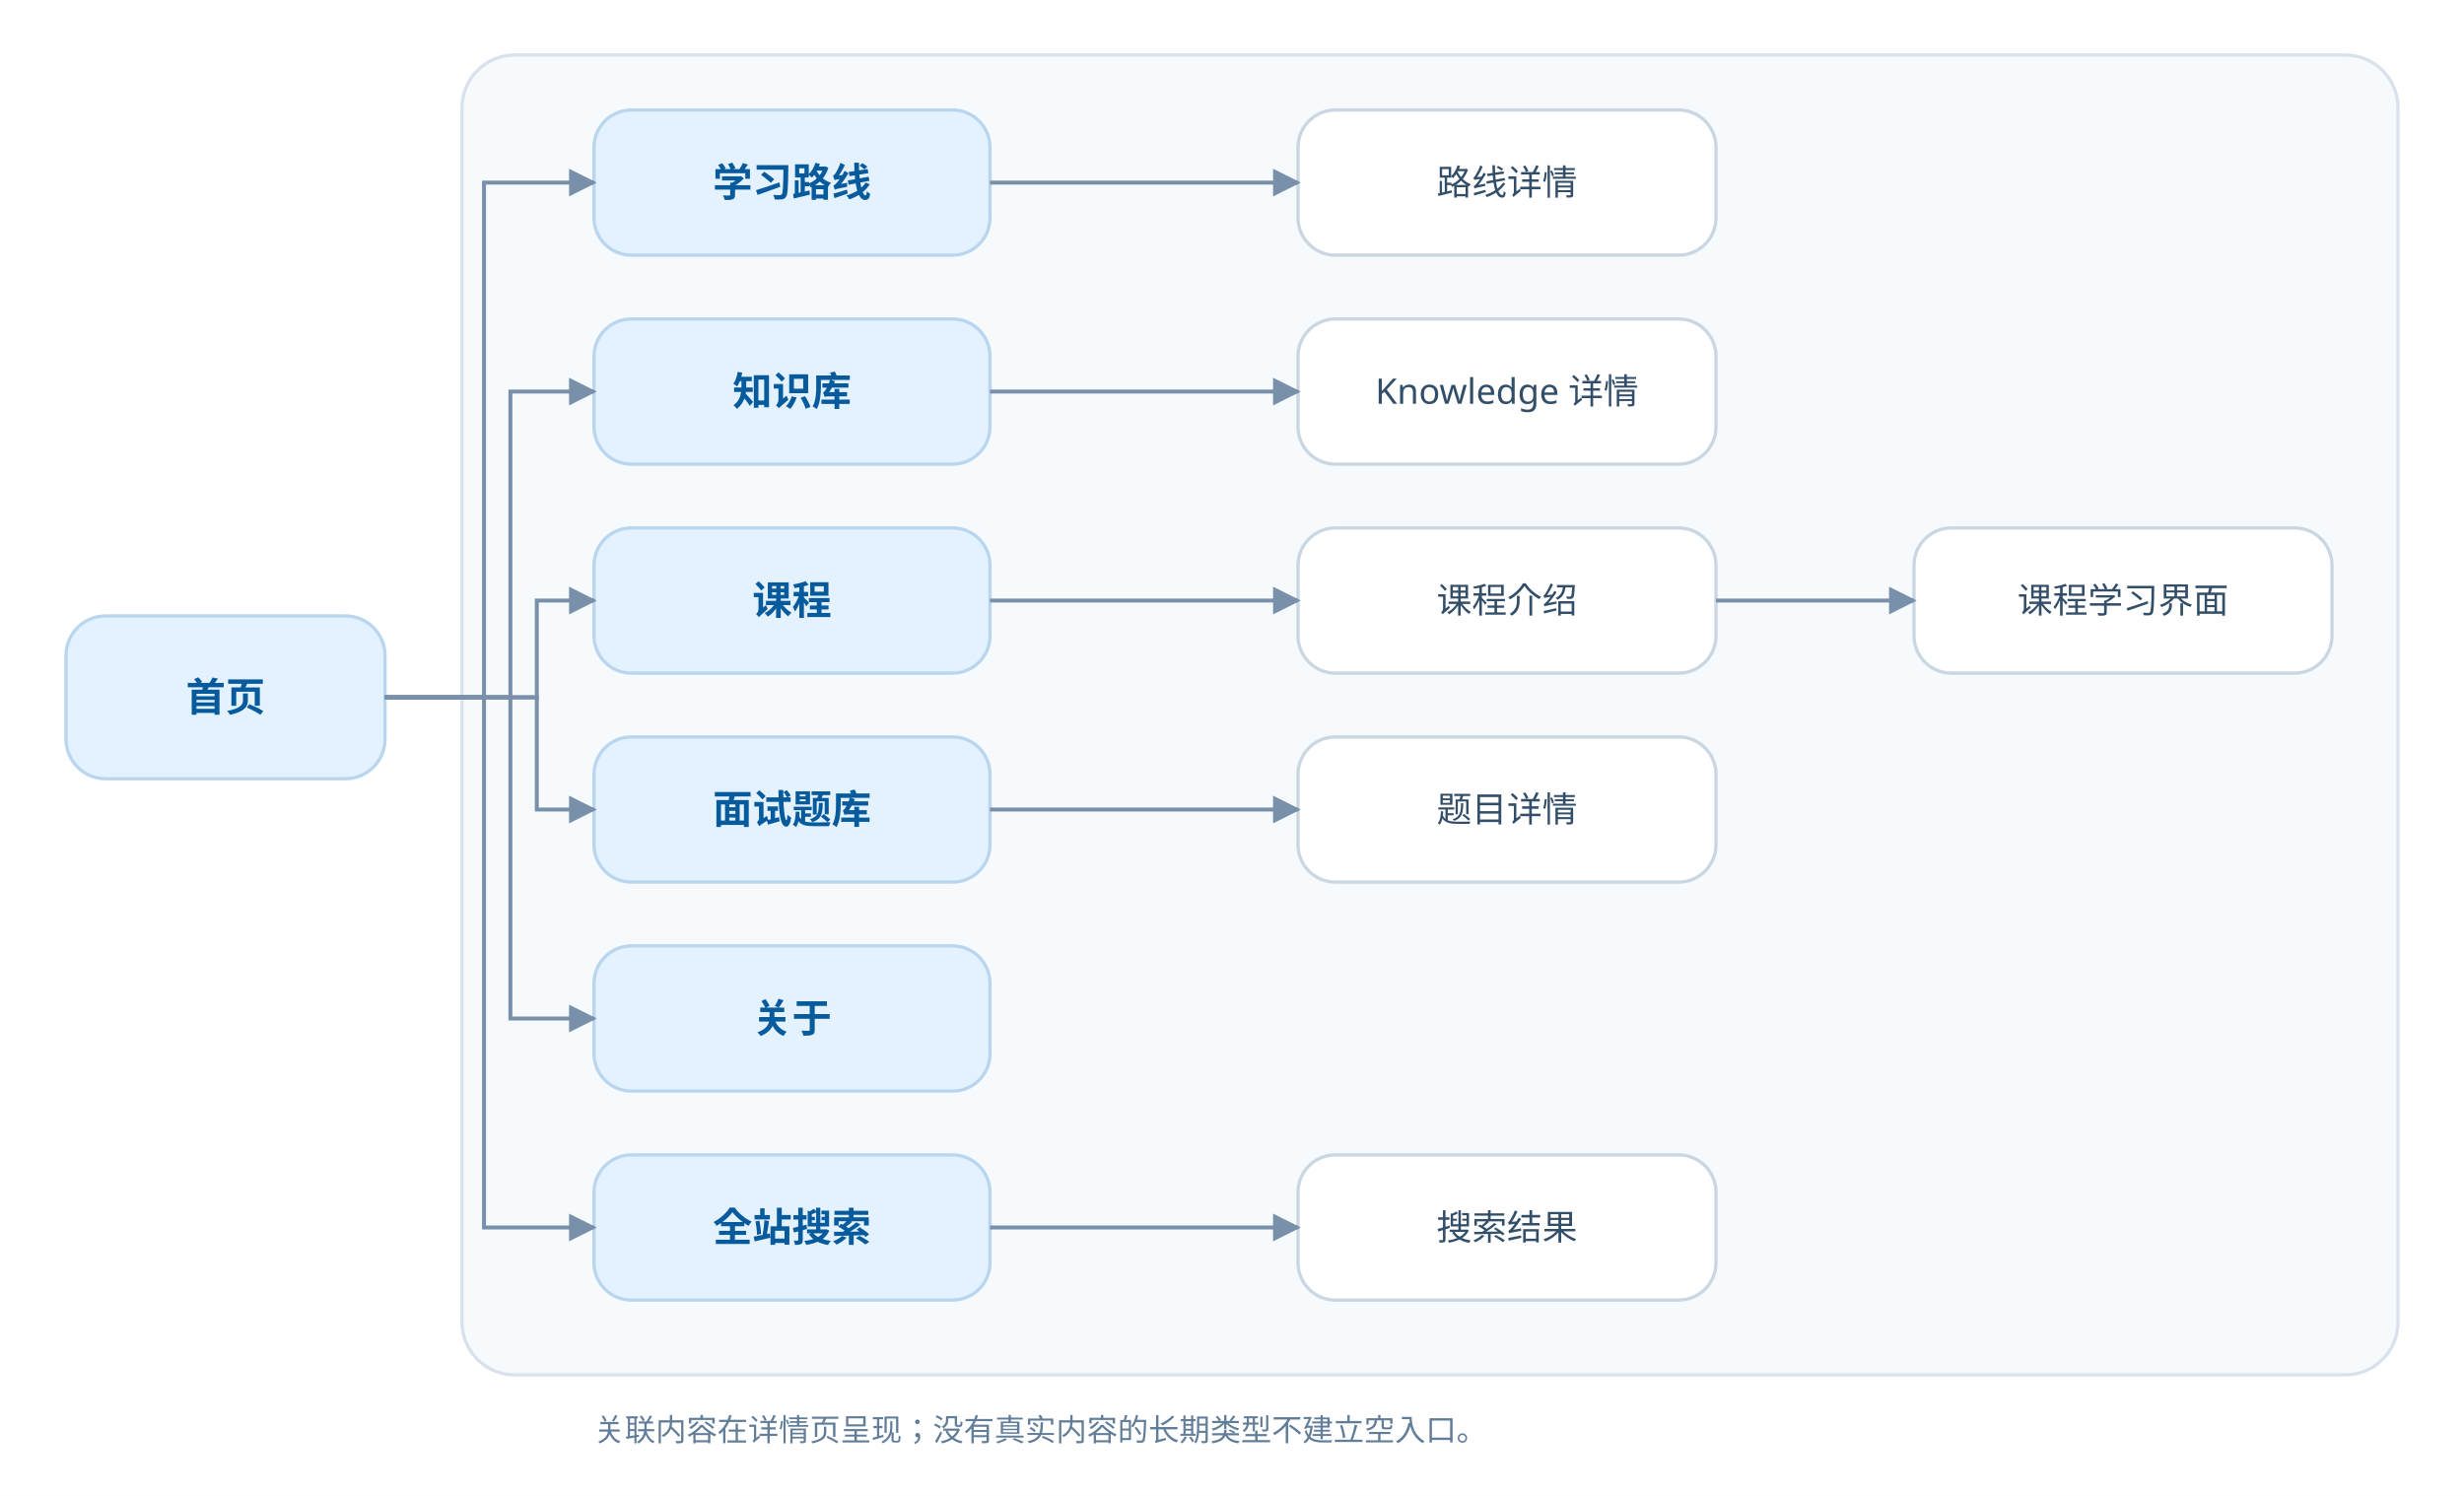
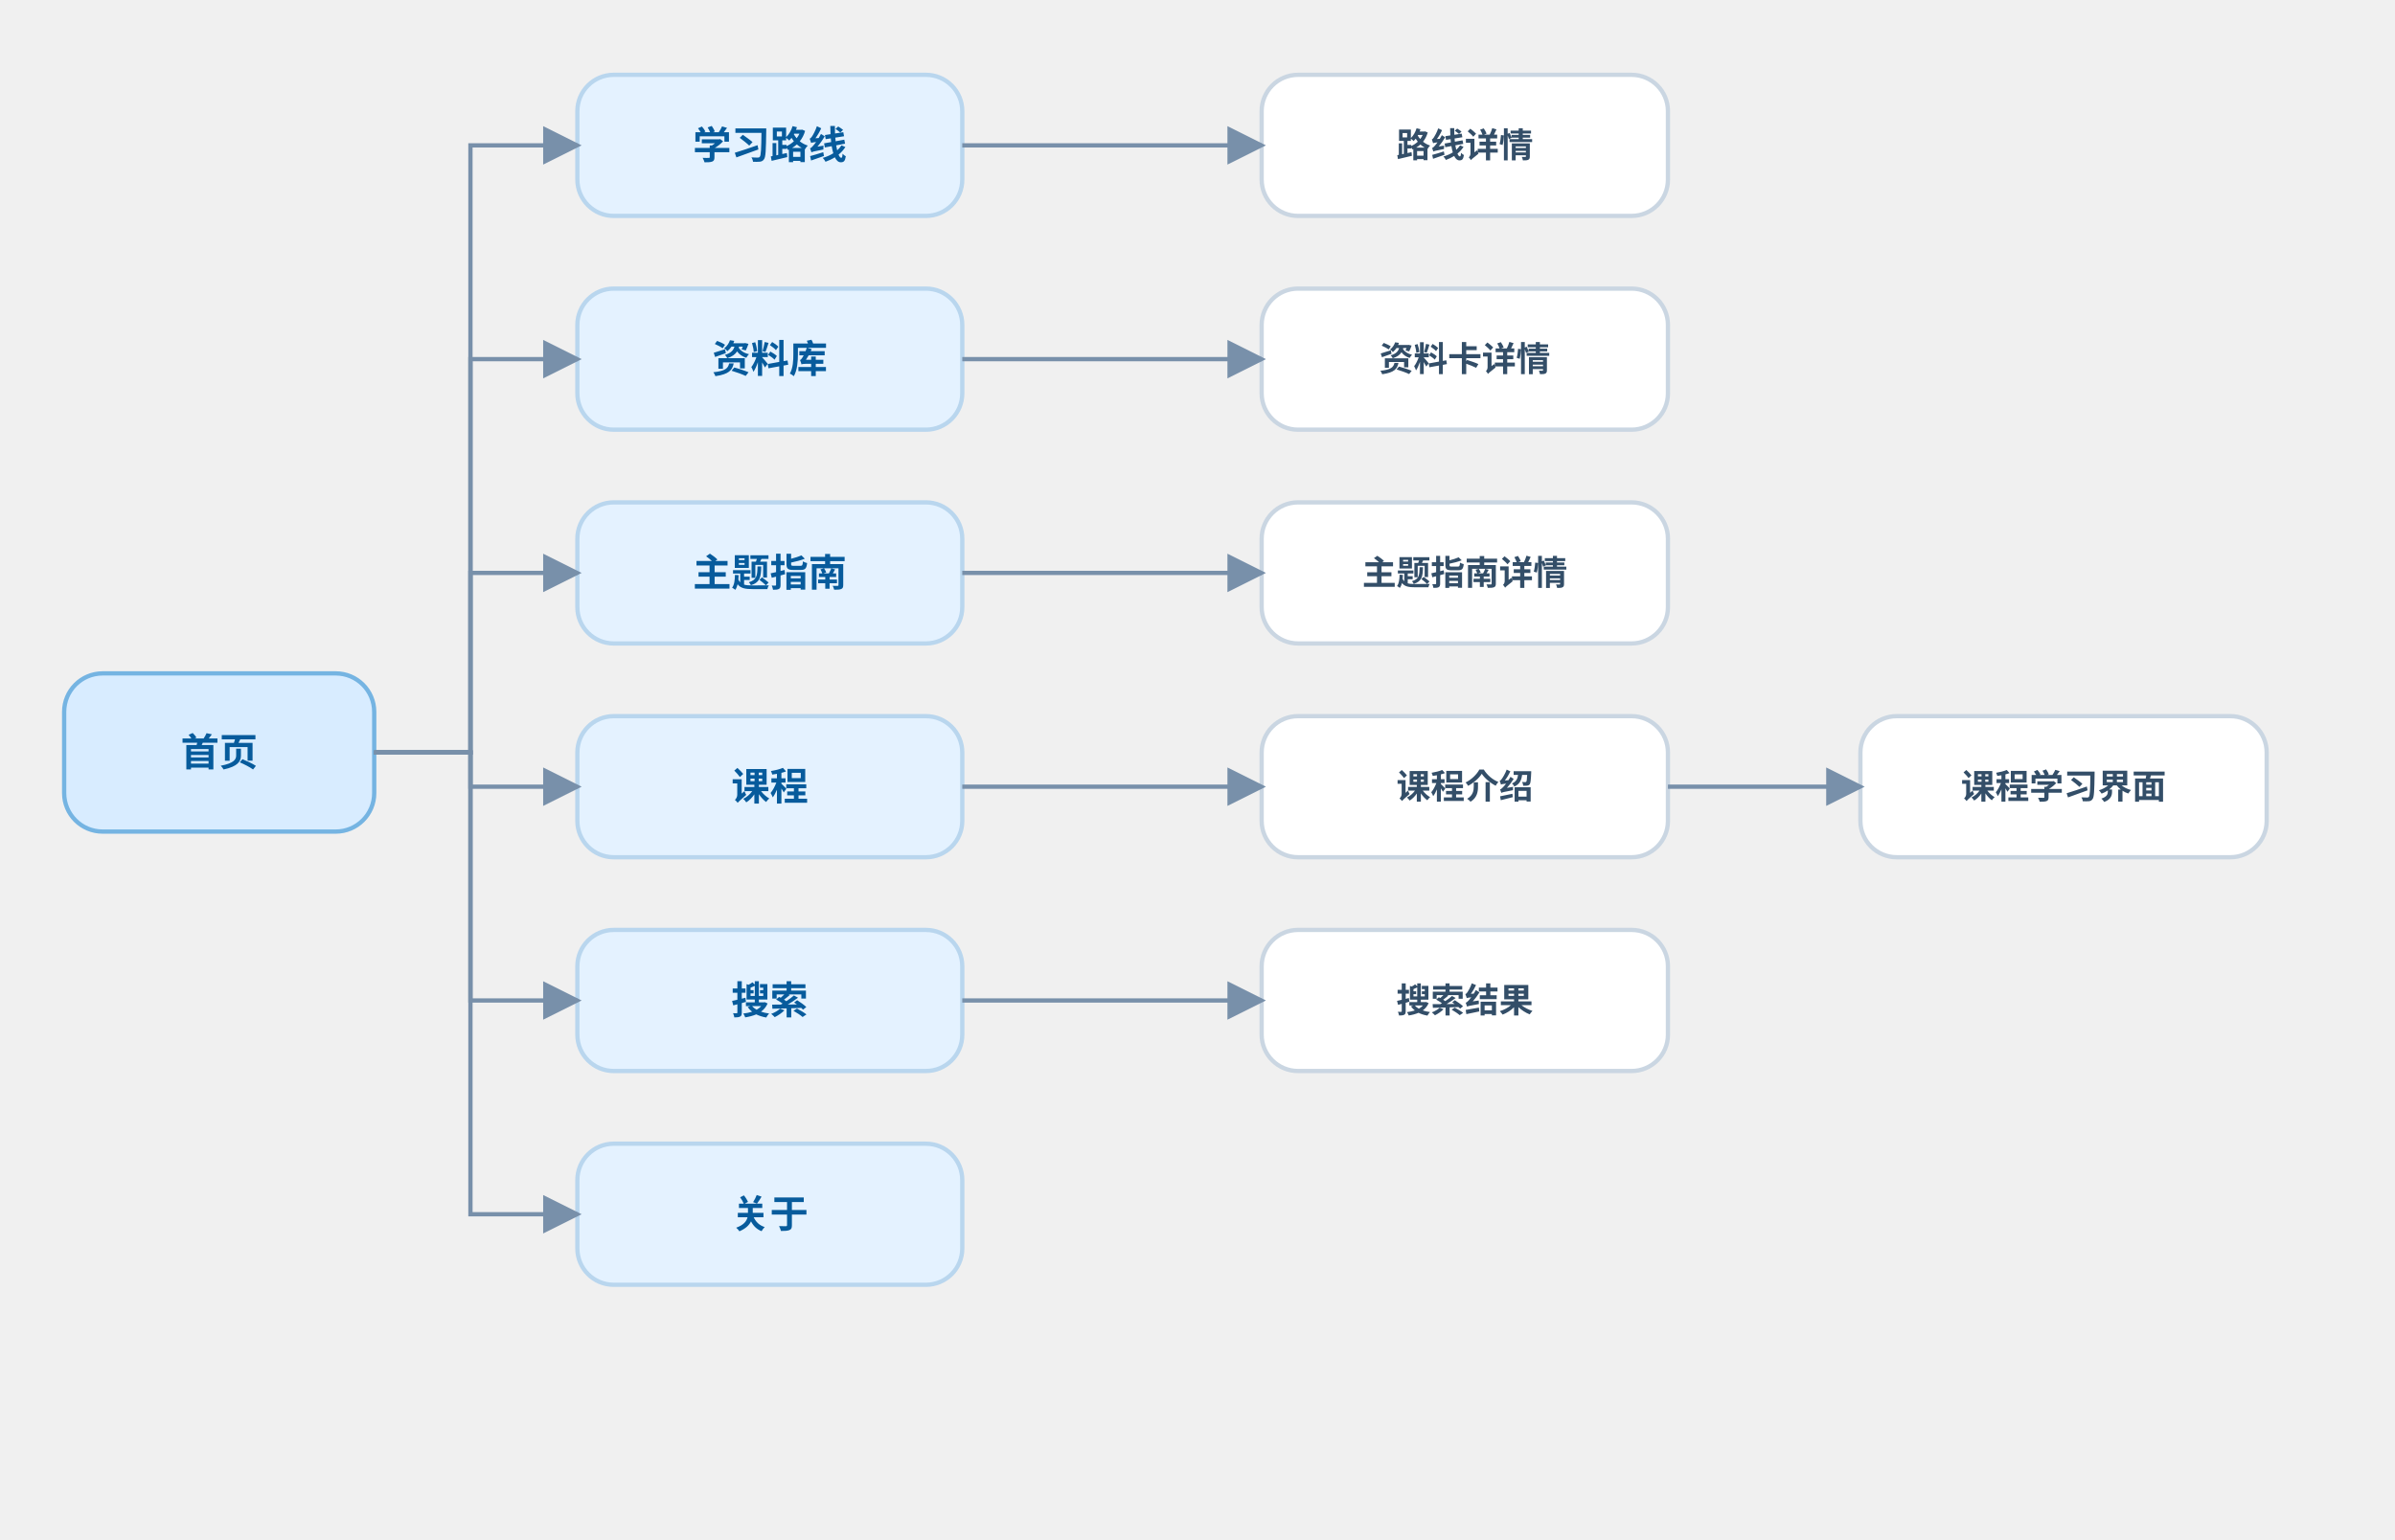
- <svg xmlns="http://www.w3.org/2000/svg" viewBox="0 0 1120 680" role="img" aria-labelledby="title desc">
+ <svg xmlns="http://www.w3.org/2000/svg" width="1120" height="720" viewBox="0 0 1120 720" role="img" aria-labelledby="title desc">
  <defs>
-     <marker id="a" viewBox="0 0 10 10" refX="9" refY="5" markerWidth="7" markerHeight="7" orient="auto">
-       <path d="M0 0 10 5 0 10z" fill="#7890aa" />
+     <marker id="arrow" markerWidth="9" markerHeight="9" refX="8" refY="4.5" orient="auto">
+       <path d="M0 0L9 4.5L0 9Z" fill="#7890aa" />
    </marker>
-     <style>.bg{fill:#fff}.area{fill:#f7fafc;stroke:#d9e2ec;stroke-width:1.5}.n{fill:#e4f2ff;stroke:#b9d6ee;stroke-width:1.5}.d{fill:#fff;stroke:#cad6e2;stroke-width:1.5}.e{fill:none;stroke:#7890aa;stroke-width:1.8;marker-end:url(#a)}.t{font:600 18px system-ui,"Microsoft YaHei",sans-serif;fill:#075b9c;text-anchor:middle;dominant-baseline:middle}.s{font:500 16px system-ui,"Microsoft YaHei",sans-serif;fill:#334e68;text-anchor:middle;dominant-baseline:middle}.note{font:500 14px system-ui,"Microsoft YaHei",sans-serif;fill:#627d98}@media(prefers-color-scheme:dark){.bg{fill:#111827}.area{fill:#172033;stroke:#334155}.n{fill:#153b5c;stroke:#39749e}.d{fill:#1f2937;stroke:#475569}.t{fill:#a8d8ff}.s{fill:#e2e8f0}.note{fill:#a8b5c7}.e{stroke:#91a4ba}}</style>
  </defs>
-   <rect class="bg" width="1120" height="680" />
-   <rect class="area" x="210" y="25" width="880" height="600" rx="24" />
-   <rect class="n" x="30" y="280" width="145" height="74" rx="18" />
-   <text class="t" x="102.5" y="317">首页</text>
+   <style>.h{fill:#d8ecff;stroke:#75b4e2}.s{fill:#e4f2ff;stroke:#b9d6ee}.d{fill:#fff;stroke:#cad6e2}.b{stroke-width:2}.e{fill:none;stroke:#7890aa;stroke-width:2;marker-end:url(#arrow)}.t{font:700 18px system-ui,sans-serif;fill:#075b9c;text-anchor:middle;dominant-baseline:middle}.l{font:600 16px system-ui,sans-serif;fill:#334e68;text-anchor:middle;dominant-baseline:middle}</style>
+   <rect class="b h" x="30" y="315" width="145" height="74" rx="18" />
+   <text class="t" x="102.5" y="352">首页</text>
  <g>
-     <rect class="n" x="270" y="50" width="180" height="66" rx="17" />
-     <text class="t" x="360" y="83">学习路线</text>
-     <rect class="n" x="270" y="145" width="180" height="66" rx="17" />
-     <text class="t" x="360" y="178">知识库</text>
-     <rect class="n" x="270" y="240" width="180" height="66" rx="17" />
-     <text class="t" x="360" y="273">课程</text>
-     <rect class="n" x="270" y="335" width="180" height="66" rx="17" />
-     <text class="t" x="360" y="368">面试题库</text>
-     <rect class="n" x="270" y="430" width="180" height="66" rx="17" />
-     <text class="t" x="360" y="463">关于</text>
-     <rect class="n" x="270" y="525" width="180" height="66" rx="17" />
-     <text class="t" x="360" y="558">全站搜索</text>
+     <rect class="b s" x="270" y="35" width="180" height="66" rx="17" />
+     <text class="t" x="360" y="68">学习路线</text>
+     <rect class="b s" x="270" y="135" width="180" height="66" rx="17" />
+     <text class="t" x="360" y="168">资料库</text>
+     <rect class="b s" x="270" y="235" width="180" height="66" rx="17" />
+     <text class="t" x="360" y="268">主题指南</text>
+     <rect class="b s" x="270" y="335" width="180" height="66" rx="17" />
+     <text class="t" x="360" y="368">课程</text>
+     <rect class="b s" x="270" y="435" width="180" height="66" rx="17" />
+     <text class="t" x="360" y="468">搜索</text>
+     <rect class="b s" x="270" y="535" width="180" height="66" rx="17" />
+     <text class="t" x="360" y="568">关于</text>
  </g>
-   <path class="e" d="M175 317H220V83H270" />
-   <path class="e" d="M175 317H232V178H270" />
-   <path class="e" d="M175 317H244V273H270" />
-   <path class="e" d="M175 317H244V368H270" />
-   <path class="e" d="M175 317H232V463H270" />
-   <path class="e" d="M175 317H220V558H270" />
  <g>
-     <rect class="d" x="590" y="50" width="190" height="66" rx="17" />
-     <text class="s" x="685" y="83">路线详情</text>
-     <path class="e" d="M450 83H590" />
-     <rect class="d" x="590" y="145" width="190" height="66" rx="17" />
-     <text class="s" x="685" y="178">Knowledge 详情</text>
-     <path class="e" d="M450 178H590" />
-     <rect class="d" x="590" y="240" width="190" height="66" rx="17" />
-     <text class="s" x="685" y="273">课程介绍</text>
-     <path class="e" d="M450 273H590" />
-     <rect class="d" x="870" y="240" width="190" height="66" rx="17" />
-     <text class="s" x="965" y="273">课程学习界面</text>
-     <path class="e" d="M780 273H870" />
-     <rect class="d" x="590" y="335" width="190" height="66" rx="17" />
-     <text class="s" x="685" y="368">题目详情</text>
+     <rect class="b d" x="590" y="35" width="190" height="66" rx="17" />
+     <text class="l" x="685" y="68">路线详情</text>
+     <rect class="b d" x="590" y="135" width="190" height="66" rx="17" />
+     <text class="l" x="685" y="168">资料卡详情</text>
+     <rect class="b d" x="590" y="235" width="190" height="66" rx="17" />
+     <text class="l" x="685" y="268">主题指南详情</text>
+     <rect class="b d" x="590" y="335" width="190" height="66" rx="17" />
+     <text class="l" x="685" y="368">课程介绍</text>
+     <rect class="b d" x="870" y="335" width="190" height="66" rx="17" />
+     <text class="l" x="965" y="368">课程学习界面</text>
+     <rect class="b d" x="590" y="435" width="190" height="66" rx="17" />
+     <text class="l" x="685" y="468">搜索结果</text>
+   </g>
+   <g>
+     <path class="e" d="M175 352H220V68H270" />
+     <path class="e" d="M175 352H220V168H270" />
+     <path class="e" d="M175 352H220V268H270" />
+     <path class="e" d="M175 352H220V368H270" />
+     <path class="e" d="M175 352H220V468H270" />
+     <path class="e" d="M175 352H220V568H270" />
+     <path class="e" d="M450 68H590" />
+     <path class="e" d="M450 168H590" />
+     <path class="e" d="M450 268H590" />
    <path class="e" d="M450 368H590" />
-     <rect class="d" x="590" y="525" width="190" height="66" rx="17" />
-     <text class="s" x="685" y="558">搜索结果</text>
-     <path class="e" d="M450 558H590" />
+     <path class="e" d="M780 368H870" />
+     <path class="e" d="M450 468H590" />
  </g>
-   <text class="note" x="270" y="655">关联内容在详情页呈现；没有真实内容的长期类型不建立空入口。</text>
</svg>
